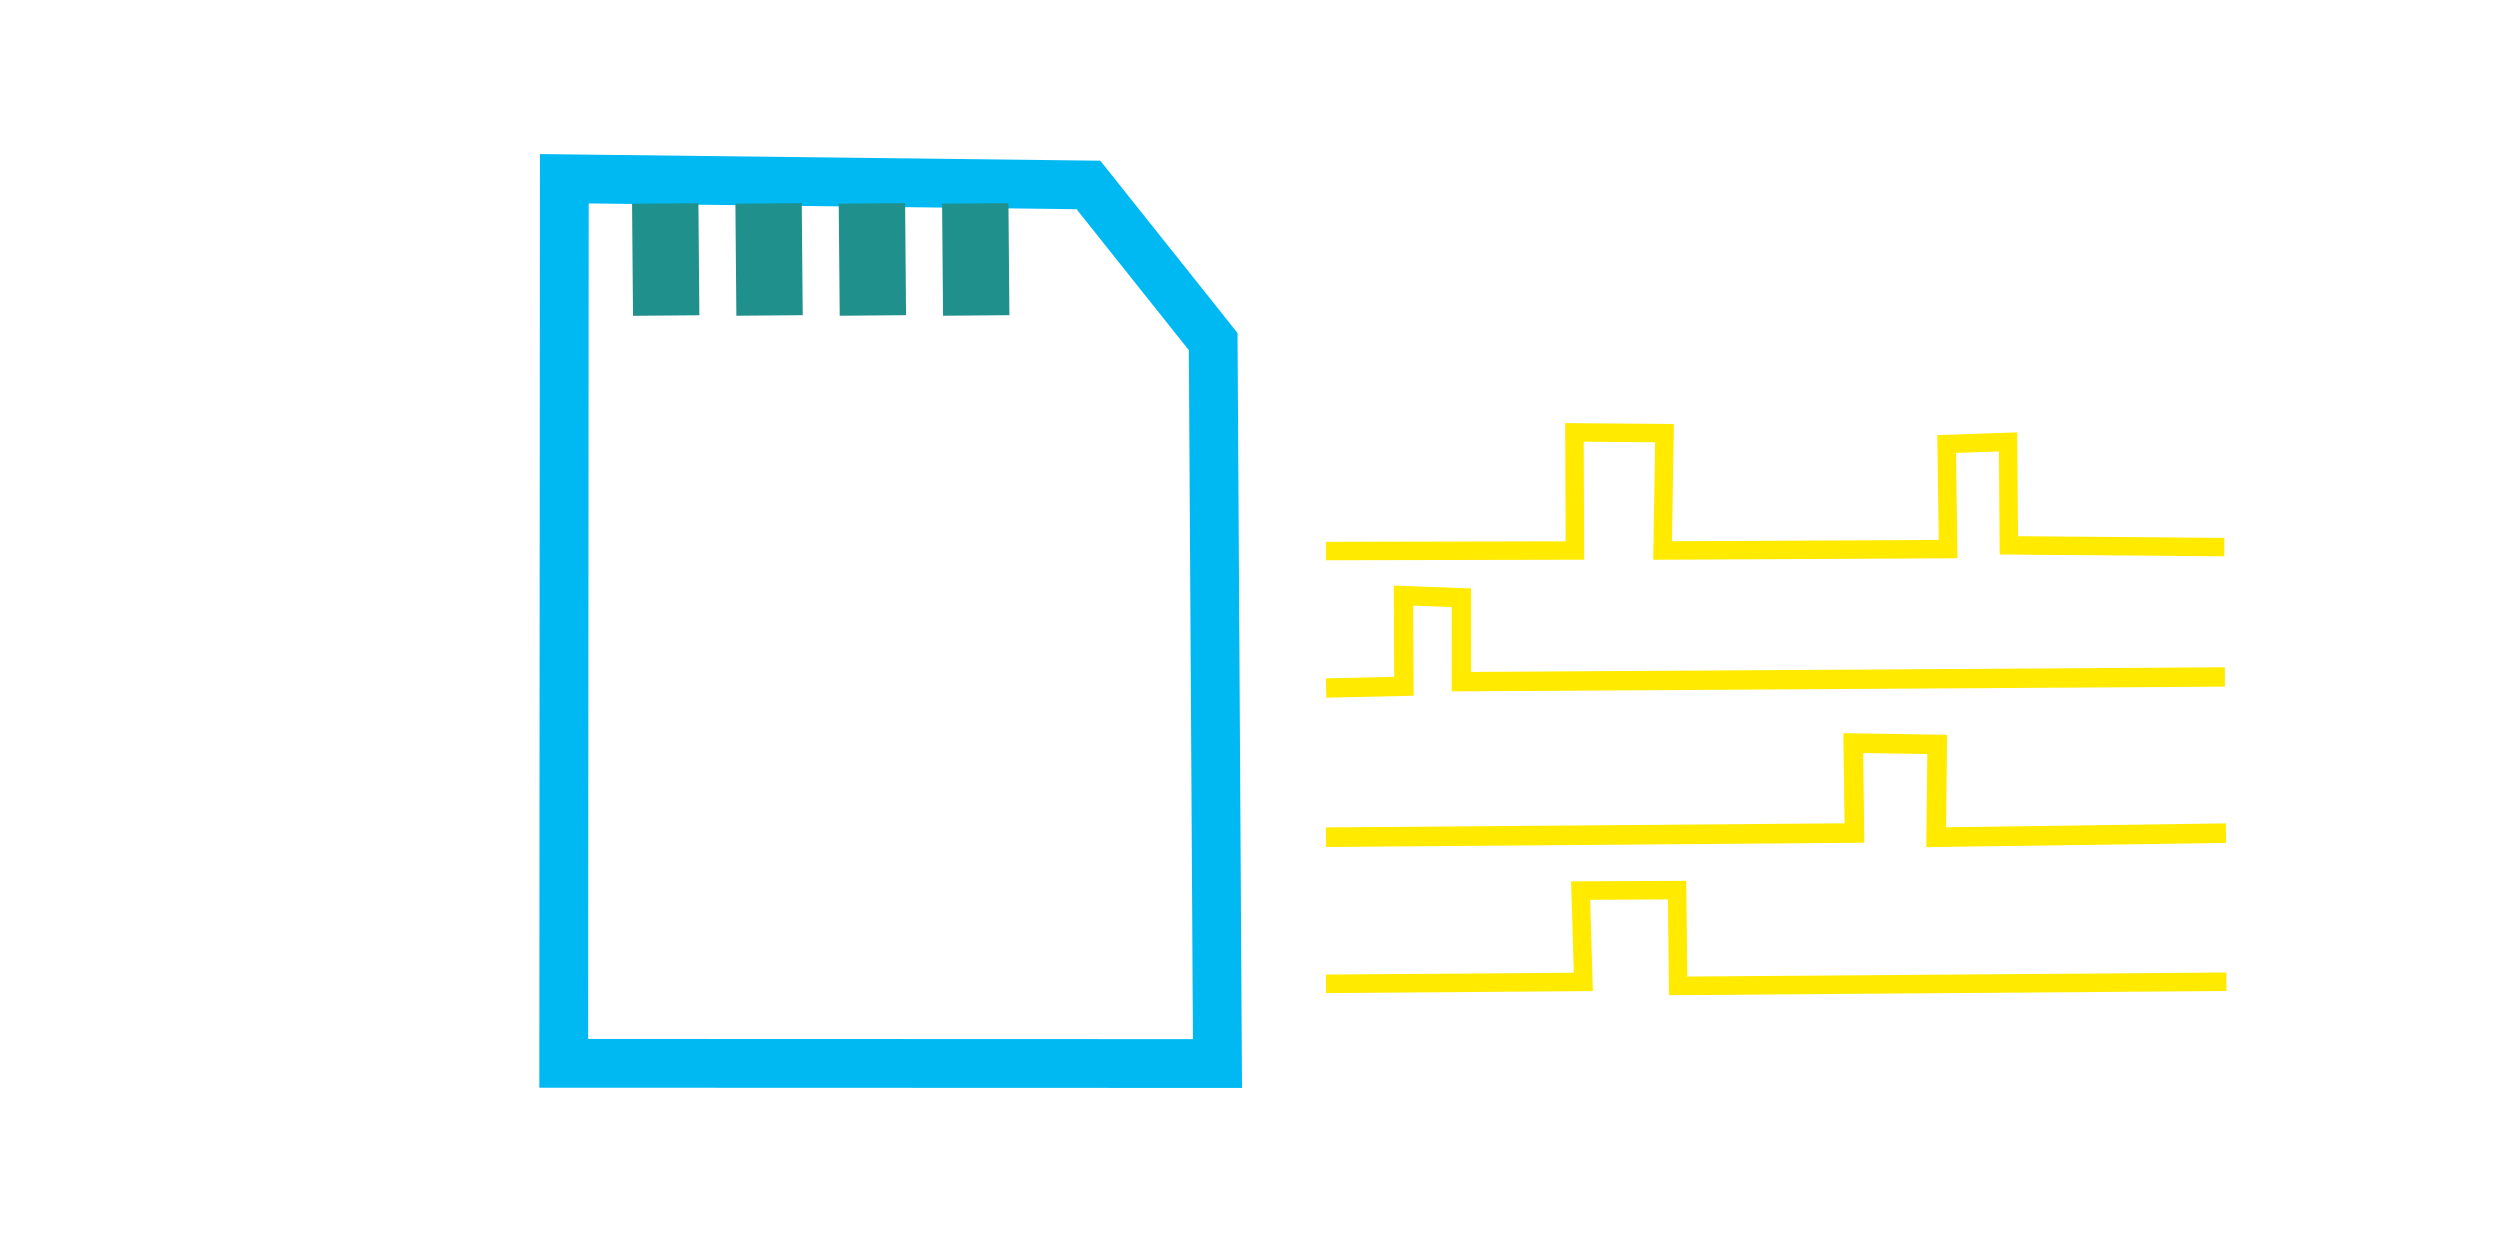
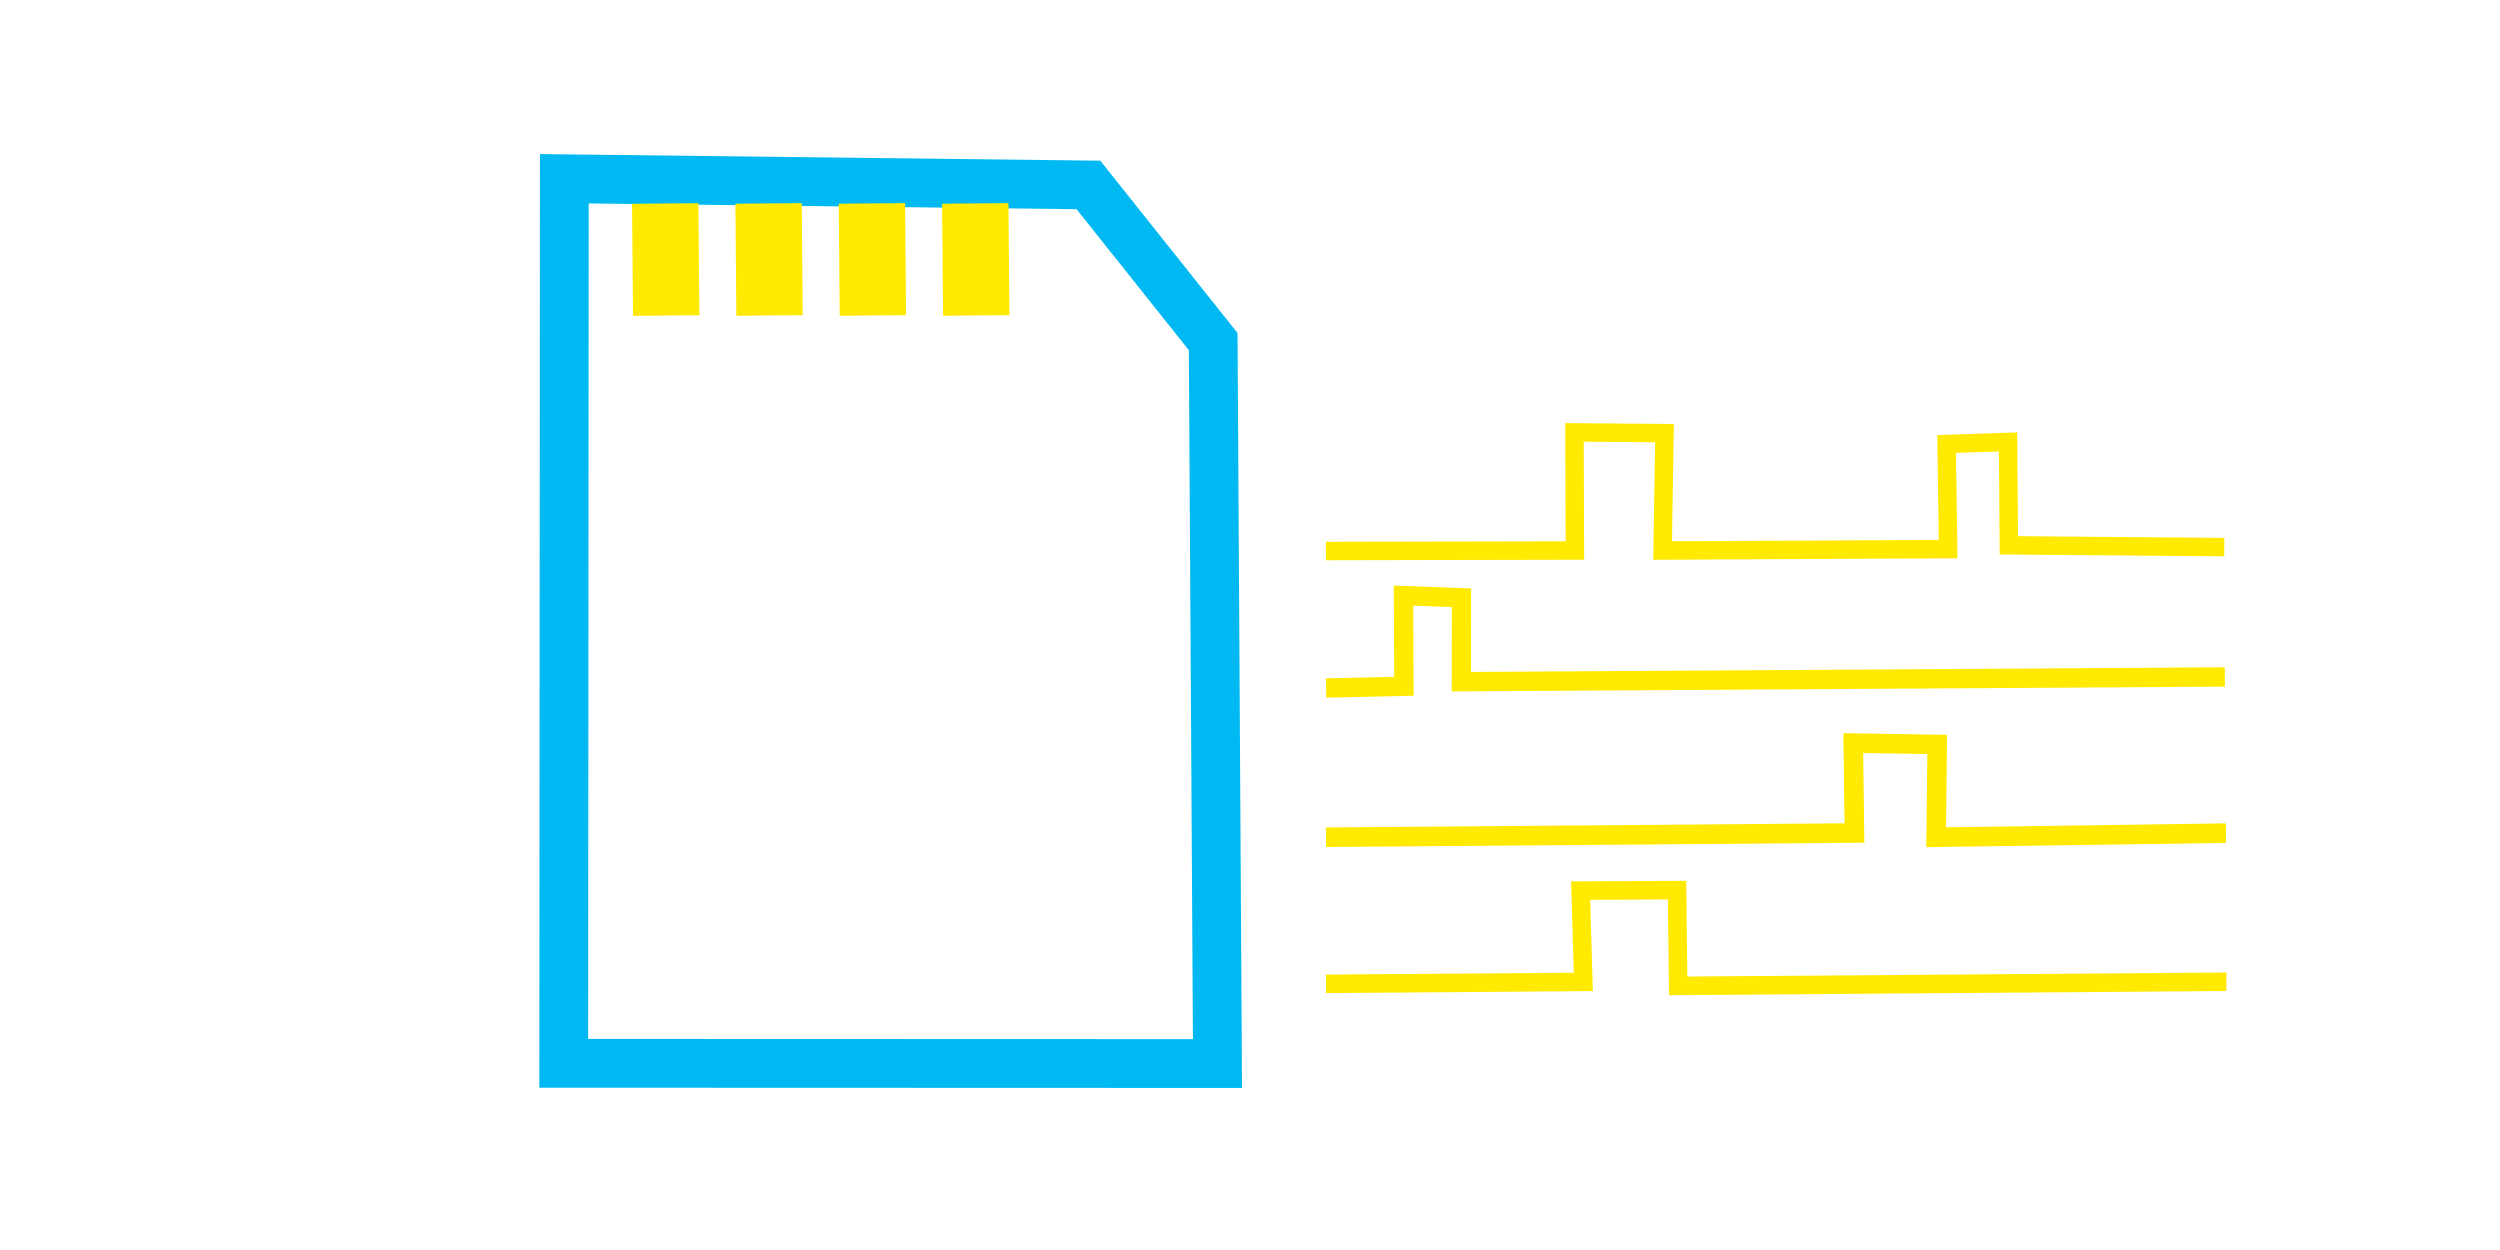
<svg xmlns="http://www.w3.org/2000/svg" width="128" height="64" viewBox="0 0 33.867 16.933" version="1.1" id="svg1" xml:space="preserve">
  <defs id="defs1">
    <linearGradient id="swatch1">
      <stop style="stop-color:#ffea00;stop-opacity:1;" offset="0" id="stop1" />
    </linearGradient>
  </defs>
  <g id="layer1" style="display:inline">
-     <g id="g20" transform="translate(-19.37121,71.12331)" style="fill:none">
-       <rect style="display:inline;fill:none;fill-opacity:1;stroke-width:0.265" id="rect1-56-4" width="33.867" height="16.933" x="19.371" y="-71.123" />
-       <path style="display:inline;fill:none;fill-opacity:1;stroke:#00b9f2;stroke-width:0.661;stroke-linecap:butt;stroke-linejoin:miter;stroke-dasharray:none;stroke-opacity:1" d="m 27.008,-56.719 0.008,-11.983 7.1,0.084 1.69,2.122 0.058,9.78 z" id="path16-5" />
-       <path style="fill:none;fill-opacity:1;stroke:#20908c;stroke-width:0.899;stroke-linecap:butt;stroke-linejoin:miter;stroke-dasharray:none;stroke-opacity:1" d="m 28.383,-68.367 0.013,1.518" id="path3" />
-       <path style="display:inline;fill:none;fill-opacity:1;stroke:#20908c;stroke-width:0.899;stroke-linecap:butt;stroke-linejoin:miter;stroke-dasharray:none;stroke-opacity:1" d="m 29.783,-68.368 0.013,1.518" id="path3-2" />
-       <path style="display:inline;fill:none;fill-opacity:1;stroke:#20908c;stroke-width:0.899;stroke-linecap:butt;stroke-linejoin:miter;stroke-dasharray:none;stroke-opacity:1" d="m 31.183,-68.368 0.013,1.518" id="path3-7" />
-       <path style="display:inline;fill:none;fill-opacity:1;stroke:#20908c;stroke-width:0.899;stroke-linecap:butt;stroke-linejoin:miter;stroke-dasharray:none;stroke-opacity:1" d="m 32.583,-68.368 0.013,1.518" id="path3-6" />
-       <path style="fill:none;fill-opacity:1;stroke:#ffea00;stroke-width:0.25px;stroke-linecap:butt;stroke-linejoin:miter;stroke-opacity:1" d="m 37.333,-63.659 3.373,-0.007 -0.006,-1.6 1.22,0.01 -0.026,1.59 3.868,-0.019 -0.02,-1.424 0.832,-0.028 0.011,1.401 2.918,0.024" id="path4" />
-       <path style="fill:none;fill-opacity:1;stroke:#ffea00;stroke-width:0.262px;stroke-linecap:butt;stroke-linejoin:miter;stroke-opacity:1" d="m 37.336,-61.803 1.054,-0.024 -0.006,-1.228 0.785,0.029 -0.001,1.137 10.343,-0.064" id="path6" />
-       <path style="fill:none;fill-opacity:1;stroke:#ffea00;stroke-width:0.265px;stroke-linecap:butt;stroke-linejoin:miter;stroke-opacity:1" d="m 37.334,-59.782 7.159,-0.057 -0.016,-1.218 1.137,0.018 -0.014,1.257 3.926,-0.055" id="path7" />
-       <path style="fill:none;fill-opacity:1;stroke:#ffea00;stroke-width:0.251px;stroke-linecap:butt;stroke-linejoin:miter;stroke-opacity:1" d="m 37.334,-57.796 3.486,-0.026 -0.036,-1.237 1.306,-0.006 0.015,1.297 7.427,-0.056" id="path16" />
+     <g id="g2" transform="translate(-36.13793,75.48929)" style="fill:none">
+       <g id="g20" transform="translate(16.76672,-4.365977)" style="fill:none;fill-opacity:1">
+         <rect style="display:inline;fill:none;fill-opacity:1;stroke-width:0.265" id="rect1-56-4" width="33.867" height="16.933" x="19.371" y="-71.123" />
+         <path style="display:inline;fill:none;fill-opacity:1;stroke:#00b9f2;stroke-width:0.661;stroke-linecap:butt;stroke-linejoin:miter;stroke-dasharray:none;stroke-opacity:1" d="m 27.008,-56.719 0.008,-11.983 7.1,0.084 1.69,2.122 0.058,9.78 z" id="path16-5" />
+         <path style="fill:none;fill-opacity:1;stroke:#ffea00;stroke-width:0.899;stroke-linecap:butt;stroke-linejoin:miter;stroke-dasharray:none;stroke-opacity:1" d="m 28.383,-68.367 0.013,1.518" id="path3" />
+         <path style="display:inline;fill:none;fill-opacity:1;stroke:#ffea00;stroke-width:0.899;stroke-linecap:butt;stroke-linejoin:miter;stroke-dasharray:none;stroke-opacity:1" d="m 29.783,-68.368 0.013,1.518" id="path3-2" />
+         <path style="display:inline;fill:none;fill-opacity:1;stroke:#ffea00;stroke-width:0.899;stroke-linecap:butt;stroke-linejoin:miter;stroke-dasharray:none;stroke-opacity:1" d="m 31.183,-68.368 0.013,1.518" id="path3-7" />
+         <path style="display:inline;fill:none;fill-opacity:1;stroke:#ffea00;stroke-width:0.899;stroke-linecap:butt;stroke-linejoin:miter;stroke-dasharray:none;stroke-opacity:1" d="m 32.583,-68.368 0.013,1.518" id="path3-6" />
+         <path style="fill:none;fill-opacity:1;stroke:#ffea00;stroke-width:0.25px;stroke-linecap:butt;stroke-linejoin:miter;stroke-opacity:1" d="m 37.333,-63.659 3.373,-0.007 -0.006,-1.6 1.22,0.01 -0.026,1.59 3.868,-0.019 -0.02,-1.424 0.832,-0.028 0.011,1.401 2.918,0.024" id="path4" />
+         <path style="fill:none;fill-opacity:1;stroke:#ffea00;stroke-width:0.262px;stroke-linecap:butt;stroke-linejoin:miter;stroke-opacity:1" d="m 37.336,-61.803 1.054,-0.024 -0.006,-1.228 0.785,0.029 -0.001,1.137 10.343,-0.064" id="path6" />
+         <path style="fill:none;fill-opacity:1;stroke:#ffea00;stroke-width:0.265px;stroke-linecap:butt;stroke-linejoin:miter;stroke-opacity:1" d="m 37.334,-59.782 7.159,-0.057 -0.016,-1.218 1.137,0.018 -0.014,1.257 3.926,-0.055" id="path7" />
+         <path style="fill:none;fill-opacity:1;stroke:#ffea00;stroke-width:0.251px;stroke-linecap:butt;stroke-linejoin:miter;stroke-opacity:1" d="m 37.334,-57.796 3.486,-0.026 -0.036,-1.237 1.306,-0.006 0.015,1.297 7.427,-0.056" id="path16" />
+       </g>
    </g>
  </g>
</svg>
